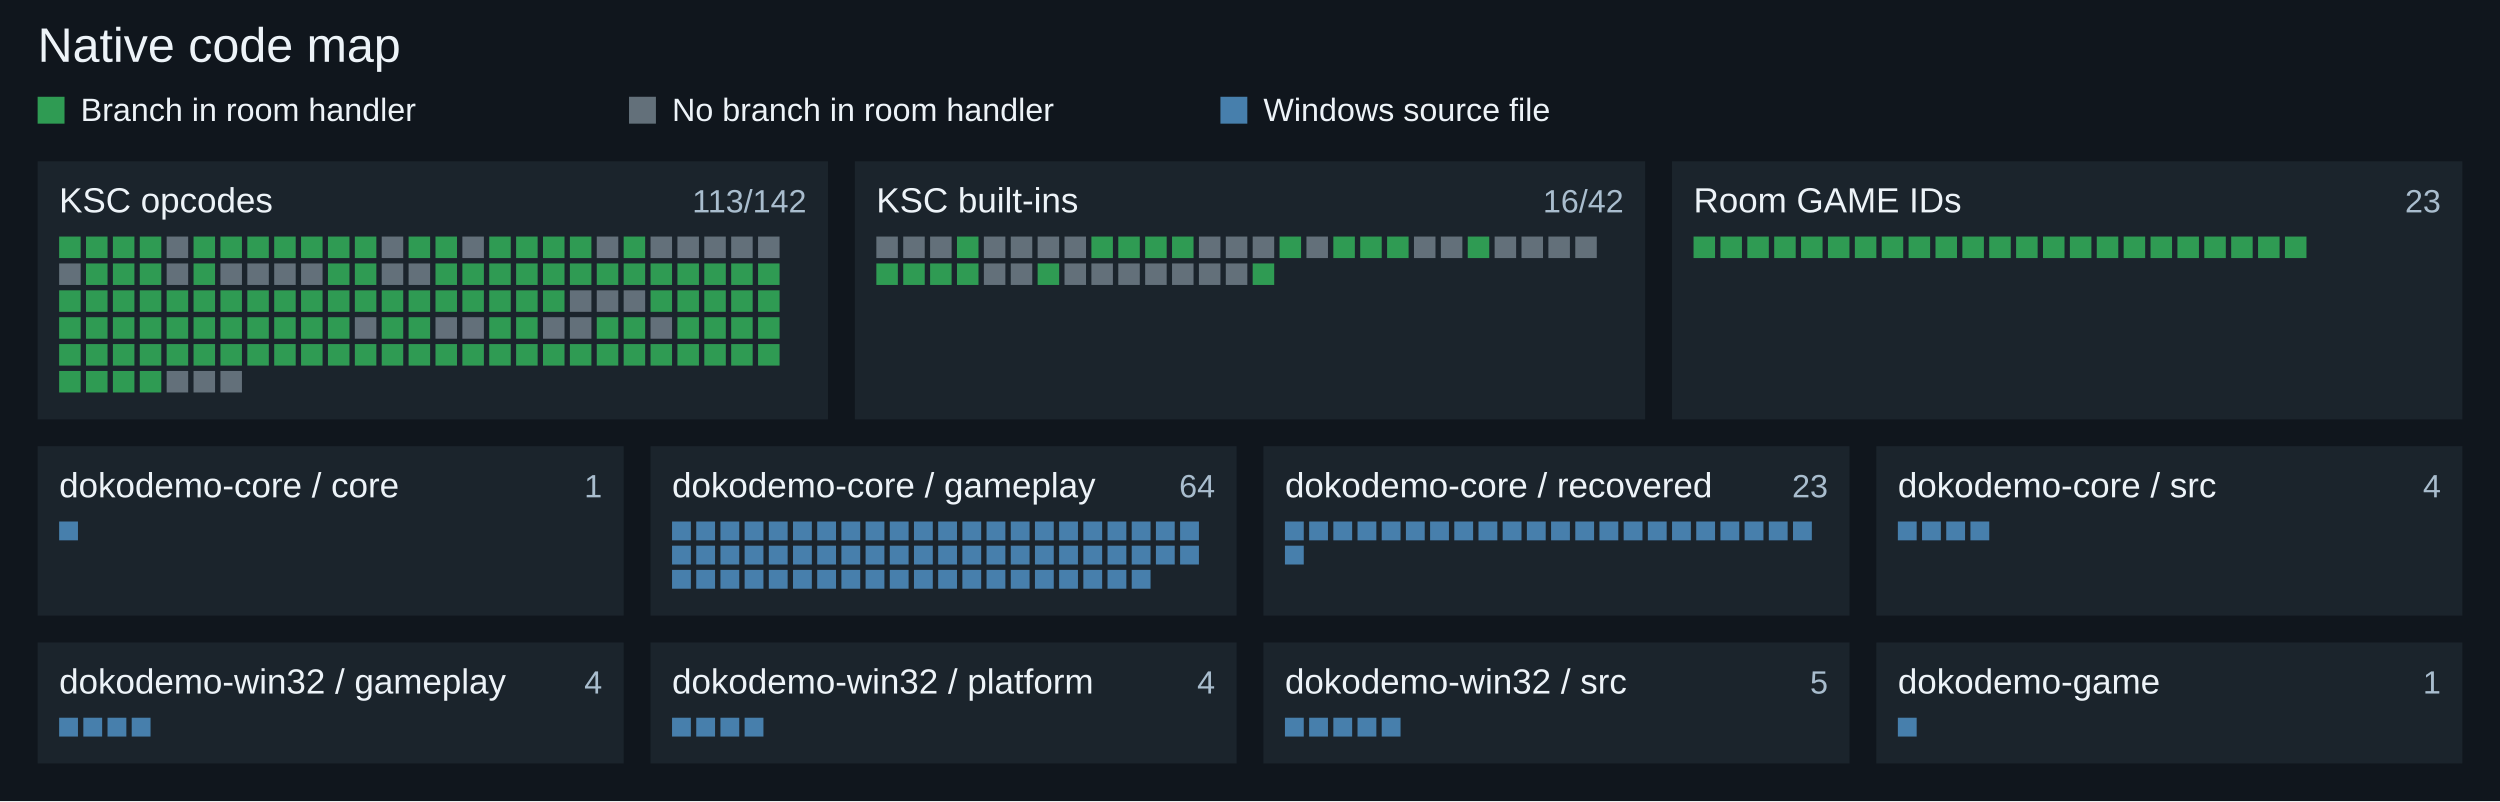
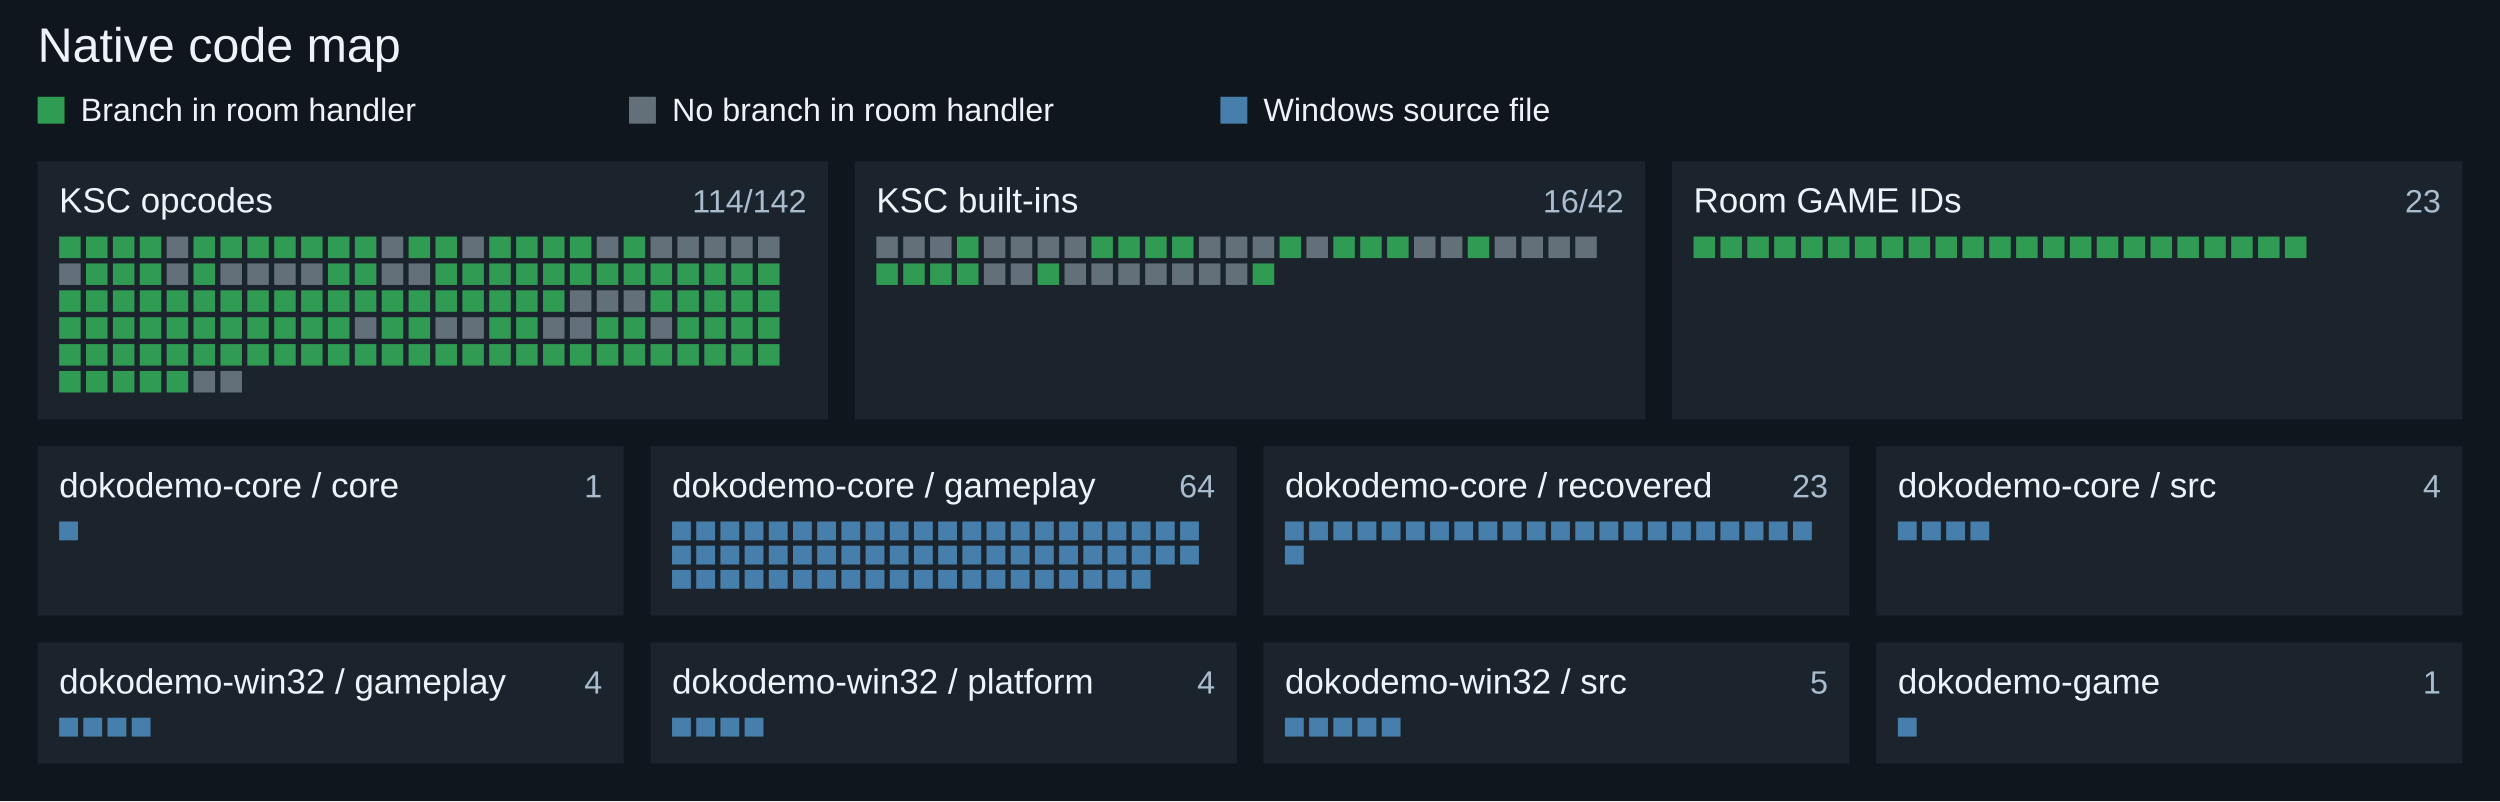
<svg xmlns="http://www.w3.org/2000/svg" width="930" height="298" viewBox="0 0 930 298" role="img" aria-label="Native code map. Each square represents a dispatch ID or Windows source file.">
  <rect x="0" y="0" width="930" height="298" fill="#10161d" />
  <g font-family="Segoe UI, Arial, sans-serif">
    <text x="14" y="23" font-size="18" fill="#edf3f8">Native code map</text>
    <rect x="14" y="36" width="10" height="10" fill="#2f9b53" />
    <text x="30" y="45" font-size="12" fill="#edf3f8">Branch in room handler</text>
    <rect x="234" y="36" width="10" height="10" fill="#63707a" />
    <text x="250" y="45" font-size="12" fill="#edf3f8">No branch in room handler</text>
    <rect x="454" y="36" width="10" height="10" fill="#477fac" />
    <text x="470" y="45" font-size="12" fill="#edf3f8">Windows source file</text>
    <rect x="14" y="60" width="294" height="96" fill="#1b242c" />
    <text x="22" y="79" font-size="13" fill="#edf3f8">KSC opcodes</text>
-     <text x="300" y="79" font-size="12" fill="#a9bdce" text-anchor="end">113/142</text>
+     <text x="300" y="79" font-size="12" fill="#a9bdce" text-anchor="end">114/142</text>
    <rect x="22" y="88" width="8" height="8" fill="#2f9b53" />
    <rect x="32" y="88" width="8" height="8" fill="#2f9b53" />
    <rect x="42" y="88" width="8" height="8" fill="#2f9b53" />
    <rect x="52" y="88" width="8" height="8" fill="#2f9b53" />
    <rect x="62" y="88" width="8" height="8" fill="#63707a" />
    <rect x="72" y="88" width="8" height="8" fill="#2f9b53" />
    <rect x="82" y="88" width="8" height="8" fill="#2f9b53" />
    <rect x="92" y="88" width="8" height="8" fill="#2f9b53" />
    <rect x="102" y="88" width="8" height="8" fill="#2f9b53" />
    <rect x="112" y="88" width="8" height="8" fill="#2f9b53" />
    <rect x="122" y="88" width="8" height="8" fill="#2f9b53" />
    <rect x="132" y="88" width="8" height="8" fill="#2f9b53" />
    <rect x="142" y="88" width="8" height="8" fill="#63707a" />
    <rect x="152" y="88" width="8" height="8" fill="#2f9b53" />
    <rect x="162" y="88" width="8" height="8" fill="#2f9b53" />
    <rect x="172" y="88" width="8" height="8" fill="#63707a" />
    <rect x="182" y="88" width="8" height="8" fill="#2f9b53" />
    <rect x="192" y="88" width="8" height="8" fill="#2f9b53" />
    <rect x="202" y="88" width="8" height="8" fill="#2f9b53" />
    <rect x="212" y="88" width="8" height="8" fill="#2f9b53" />
    <rect x="222" y="88" width="8" height="8" fill="#63707a" />
    <rect x="232" y="88" width="8" height="8" fill="#2f9b53" />
    <rect x="242" y="88" width="8" height="8" fill="#63707a" />
    <rect x="252" y="88" width="8" height="8" fill="#63707a" />
    <rect x="262" y="88" width="8" height="8" fill="#63707a" />
    <rect x="272" y="88" width="8" height="8" fill="#63707a" />
    <rect x="282" y="88" width="8" height="8" fill="#63707a" />
    <rect x="22" y="98" width="8" height="8" fill="#63707a" />
    <rect x="32" y="98" width="8" height="8" fill="#2f9b53" />
    <rect x="42" y="98" width="8" height="8" fill="#2f9b53" />
    <rect x="52" y="98" width="8" height="8" fill="#2f9b53" />
    <rect x="62" y="98" width="8" height="8" fill="#63707a" />
    <rect x="72" y="98" width="8" height="8" fill="#2f9b53" />
    <rect x="82" y="98" width="8" height="8" fill="#63707a" />
    <rect x="92" y="98" width="8" height="8" fill="#63707a" />
    <rect x="102" y="98" width="8" height="8" fill="#63707a" />
    <rect x="112" y="98" width="8" height="8" fill="#63707a" />
    <rect x="122" y="98" width="8" height="8" fill="#2f9b53" />
    <rect x="132" y="98" width="8" height="8" fill="#2f9b53" />
    <rect x="142" y="98" width="8" height="8" fill="#63707a" />
    <rect x="152" y="98" width="8" height="8" fill="#63707a" />
    <rect x="162" y="98" width="8" height="8" fill="#2f9b53" />
    <rect x="172" y="98" width="8" height="8" fill="#2f9b53" />
    <rect x="182" y="98" width="8" height="8" fill="#2f9b53" />
    <rect x="192" y="98" width="8" height="8" fill="#2f9b53" />
    <rect x="202" y="98" width="8" height="8" fill="#2f9b53" />
    <rect x="212" y="98" width="8" height="8" fill="#2f9b53" />
    <rect x="222" y="98" width="8" height="8" fill="#2f9b53" />
    <rect x="232" y="98" width="8" height="8" fill="#2f9b53" />
    <rect x="242" y="98" width="8" height="8" fill="#2f9b53" />
    <rect x="252" y="98" width="8" height="8" fill="#2f9b53" />
    <rect x="262" y="98" width="8" height="8" fill="#2f9b53" />
    <rect x="272" y="98" width="8" height="8" fill="#2f9b53" />
    <rect x="282" y="98" width="8" height="8" fill="#2f9b53" />
    <rect x="22" y="108" width="8" height="8" fill="#2f9b53" />
    <rect x="32" y="108" width="8" height="8" fill="#2f9b53" />
    <rect x="42" y="108" width="8" height="8" fill="#2f9b53" />
    <rect x="52" y="108" width="8" height="8" fill="#2f9b53" />
    <rect x="62" y="108" width="8" height="8" fill="#2f9b53" />
    <rect x="72" y="108" width="8" height="8" fill="#2f9b53" />
    <rect x="82" y="108" width="8" height="8" fill="#2f9b53" />
    <rect x="92" y="108" width="8" height="8" fill="#2f9b53" />
    <rect x="102" y="108" width="8" height="8" fill="#2f9b53" />
    <rect x="112" y="108" width="8" height="8" fill="#2f9b53" />
    <rect x="122" y="108" width="8" height="8" fill="#2f9b53" />
    <rect x="132" y="108" width="8" height="8" fill="#2f9b53" />
    <rect x="142" y="108" width="8" height="8" fill="#2f9b53" />
    <rect x="152" y="108" width="8" height="8" fill="#2f9b53" />
    <rect x="162" y="108" width="8" height="8" fill="#2f9b53" />
    <rect x="172" y="108" width="8" height="8" fill="#2f9b53" />
    <rect x="182" y="108" width="8" height="8" fill="#2f9b53" />
    <rect x="192" y="108" width="8" height="8" fill="#2f9b53" />
    <rect x="202" y="108" width="8" height="8" fill="#2f9b53" />
    <rect x="212" y="108" width="8" height="8" fill="#63707a" />
    <rect x="222" y="108" width="8" height="8" fill="#63707a" />
    <rect x="232" y="108" width="8" height="8" fill="#63707a" />
    <rect x="242" y="108" width="8" height="8" fill="#2f9b53" />
    <rect x="252" y="108" width="8" height="8" fill="#2f9b53" />
    <rect x="262" y="108" width="8" height="8" fill="#2f9b53" />
    <rect x="272" y="108" width="8" height="8" fill="#2f9b53" />
    <rect x="282" y="108" width="8" height="8" fill="#2f9b53" />
    <rect x="22" y="118" width="8" height="8" fill="#2f9b53" />
    <rect x="32" y="118" width="8" height="8" fill="#2f9b53" />
    <rect x="42" y="118" width="8" height="8" fill="#2f9b53" />
    <rect x="52" y="118" width="8" height="8" fill="#2f9b53" />
    <rect x="62" y="118" width="8" height="8" fill="#2f9b53" />
    <rect x="72" y="118" width="8" height="8" fill="#2f9b53" />
    <rect x="82" y="118" width="8" height="8" fill="#2f9b53" />
    <rect x="92" y="118" width="8" height="8" fill="#2f9b53" />
    <rect x="102" y="118" width="8" height="8" fill="#2f9b53" />
    <rect x="112" y="118" width="8" height="8" fill="#2f9b53" />
    <rect x="122" y="118" width="8" height="8" fill="#2f9b53" />
    <rect x="132" y="118" width="8" height="8" fill="#63707a" />
    <rect x="142" y="118" width="8" height="8" fill="#2f9b53" />
    <rect x="152" y="118" width="8" height="8" fill="#2f9b53" />
    <rect x="162" y="118" width="8" height="8" fill="#63707a" />
    <rect x="172" y="118" width="8" height="8" fill="#63707a" />
    <rect x="182" y="118" width="8" height="8" fill="#2f9b53" />
    <rect x="192" y="118" width="8" height="8" fill="#2f9b53" />
    <rect x="202" y="118" width="8" height="8" fill="#63707a" />
    <rect x="212" y="118" width="8" height="8" fill="#63707a" />
    <rect x="222" y="118" width="8" height="8" fill="#2f9b53" />
    <rect x="232" y="118" width="8" height="8" fill="#2f9b53" />
    <rect x="242" y="118" width="8" height="8" fill="#63707a" />
    <rect x="252" y="118" width="8" height="8" fill="#2f9b53" />
    <rect x="262" y="118" width="8" height="8" fill="#2f9b53" />
    <rect x="272" y="118" width="8" height="8" fill="#2f9b53" />
    <rect x="282" y="118" width="8" height="8" fill="#2f9b53" />
    <rect x="22" y="128" width="8" height="8" fill="#2f9b53" />
    <rect x="32" y="128" width="8" height="8" fill="#2f9b53" />
    <rect x="42" y="128" width="8" height="8" fill="#2f9b53" />
    <rect x="52" y="128" width="8" height="8" fill="#2f9b53" />
    <rect x="62" y="128" width="8" height="8" fill="#2f9b53" />
    <rect x="72" y="128" width="8" height="8" fill="#2f9b53" />
    <rect x="82" y="128" width="8" height="8" fill="#2f9b53" />
    <rect x="92" y="128" width="8" height="8" fill="#2f9b53" />
    <rect x="102" y="128" width="8" height="8" fill="#2f9b53" />
    <rect x="112" y="128" width="8" height="8" fill="#2f9b53" />
    <rect x="122" y="128" width="8" height="8" fill="#2f9b53" />
    <rect x="132" y="128" width="8" height="8" fill="#2f9b53" />
    <rect x="142" y="128" width="8" height="8" fill="#2f9b53" />
    <rect x="152" y="128" width="8" height="8" fill="#2f9b53" />
    <rect x="162" y="128" width="8" height="8" fill="#2f9b53" />
    <rect x="172" y="128" width="8" height="8" fill="#2f9b53" />
    <rect x="182" y="128" width="8" height="8" fill="#2f9b53" />
    <rect x="192" y="128" width="8" height="8" fill="#2f9b53" />
    <rect x="202" y="128" width="8" height="8" fill="#2f9b53" />
    <rect x="212" y="128" width="8" height="8" fill="#2f9b53" />
    <rect x="222" y="128" width="8" height="8" fill="#2f9b53" />
    <rect x="232" y="128" width="8" height="8" fill="#2f9b53" />
    <rect x="242" y="128" width="8" height="8" fill="#2f9b53" />
    <rect x="252" y="128" width="8" height="8" fill="#2f9b53" />
    <rect x="262" y="128" width="8" height="8" fill="#2f9b53" />
    <rect x="272" y="128" width="8" height="8" fill="#2f9b53" />
    <rect x="282" y="128" width="8" height="8" fill="#2f9b53" />
    <rect x="22" y="138" width="8" height="8" fill="#2f9b53" />
    <rect x="32" y="138" width="8" height="8" fill="#2f9b53" />
    <rect x="42" y="138" width="8" height="8" fill="#2f9b53" />
    <rect x="52" y="138" width="8" height="8" fill="#2f9b53" />
-     <rect x="62" y="138" width="8" height="8" fill="#63707a" />
+     <rect x="62" y="138" width="8" height="8" fill="#2f9b53" />
    <rect x="72" y="138" width="8" height="8" fill="#63707a" />
    <rect x="82" y="138" width="8" height="8" fill="#63707a" />
    <rect x="318" y="60" width="294" height="96" fill="#1b242c" />
    <text x="326" y="79" font-size="13" fill="#edf3f8">KSC built-ins</text>
    <text x="604" y="79" font-size="12" fill="#a9bdce" text-anchor="end">16/42</text>
    <rect x="326" y="88" width="8" height="8" fill="#63707a" />
    <rect x="336" y="88" width="8" height="8" fill="#63707a" />
    <rect x="346" y="88" width="8" height="8" fill="#63707a" />
    <rect x="356" y="88" width="8" height="8" fill="#2f9b53" />
    <rect x="366" y="88" width="8" height="8" fill="#63707a" />
    <rect x="376" y="88" width="8" height="8" fill="#63707a" />
    <rect x="386" y="88" width="8" height="8" fill="#63707a" />
    <rect x="396" y="88" width="8" height="8" fill="#63707a" />
    <rect x="406" y="88" width="8" height="8" fill="#2f9b53" />
    <rect x="416" y="88" width="8" height="8" fill="#2f9b53" />
    <rect x="426" y="88" width="8" height="8" fill="#2f9b53" />
    <rect x="436" y="88" width="8" height="8" fill="#2f9b53" />
    <rect x="446" y="88" width="8" height="8" fill="#63707a" />
    <rect x="456" y="88" width="8" height="8" fill="#63707a" />
    <rect x="466" y="88" width="8" height="8" fill="#63707a" />
    <rect x="476" y="88" width="8" height="8" fill="#2f9b53" />
    <rect x="486" y="88" width="8" height="8" fill="#63707a" />
    <rect x="496" y="88" width="8" height="8" fill="#2f9b53" />
    <rect x="506" y="88" width="8" height="8" fill="#2f9b53" />
    <rect x="516" y="88" width="8" height="8" fill="#2f9b53" />
    <rect x="526" y="88" width="8" height="8" fill="#63707a" />
    <rect x="536" y="88" width="8" height="8" fill="#63707a" />
    <rect x="546" y="88" width="8" height="8" fill="#2f9b53" />
    <rect x="556" y="88" width="8" height="8" fill="#63707a" />
    <rect x="566" y="88" width="8" height="8" fill="#63707a" />
    <rect x="576" y="88" width="8" height="8" fill="#63707a" />
    <rect x="586" y="88" width="8" height="8" fill="#63707a" />
    <rect x="326" y="98" width="8" height="8" fill="#2f9b53" />
    <rect x="336" y="98" width="8" height="8" fill="#2f9b53" />
    <rect x="346" y="98" width="8" height="8" fill="#2f9b53" />
    <rect x="356" y="98" width="8" height="8" fill="#2f9b53" />
    <rect x="366" y="98" width="8" height="8" fill="#63707a" />
    <rect x="376" y="98" width="8" height="8" fill="#63707a" />
    <rect x="386" y="98" width="8" height="8" fill="#2f9b53" />
    <rect x="396" y="98" width="8" height="8" fill="#63707a" />
    <rect x="406" y="98" width="8" height="8" fill="#63707a" />
    <rect x="416" y="98" width="8" height="8" fill="#63707a" />
    <rect x="426" y="98" width="8" height="8" fill="#63707a" />
    <rect x="436" y="98" width="8" height="8" fill="#63707a" />
    <rect x="446" y="98" width="8" height="8" fill="#63707a" />
    <rect x="456" y="98" width="8" height="8" fill="#63707a" />
    <rect x="466" y="98" width="8" height="8" fill="#2f9b53" />
    <rect x="622" y="60" width="294" height="96" fill="#1b242c" />
    <text x="630" y="79" font-size="13" fill="#edf3f8">Room GAME IDs</text>
    <text x="908" y="79" font-size="12" fill="#a9bdce" text-anchor="end">23</text>
    <rect x="630" y="88" width="8" height="8" fill="#2f9b53" />
    <rect x="640" y="88" width="8" height="8" fill="#2f9b53" />
    <rect x="650" y="88" width="8" height="8" fill="#2f9b53" />
    <rect x="660" y="88" width="8" height="8" fill="#2f9b53" />
    <rect x="670" y="88" width="8" height="8" fill="#2f9b53" />
    <rect x="680" y="88" width="8" height="8" fill="#2f9b53" />
    <rect x="690" y="88" width="8" height="8" fill="#2f9b53" />
    <rect x="700" y="88" width="8" height="8" fill="#2f9b53" />
    <rect x="710" y="88" width="8" height="8" fill="#2f9b53" />
    <rect x="720" y="88" width="8" height="8" fill="#2f9b53" />
    <rect x="730" y="88" width="8" height="8" fill="#2f9b53" />
    <rect x="740" y="88" width="8" height="8" fill="#2f9b53" />
    <rect x="750" y="88" width="8" height="8" fill="#2f9b53" />
    <rect x="760" y="88" width="8" height="8" fill="#2f9b53" />
    <rect x="770" y="88" width="8" height="8" fill="#2f9b53" />
    <rect x="780" y="88" width="8" height="8" fill="#2f9b53" />
    <rect x="790" y="88" width="8" height="8" fill="#2f9b53" />
    <rect x="800" y="88" width="8" height="8" fill="#2f9b53" />
    <rect x="810" y="88" width="8" height="8" fill="#2f9b53" />
    <rect x="820" y="88" width="8" height="8" fill="#2f9b53" />
    <rect x="830" y="88" width="8" height="8" fill="#2f9b53" />
    <rect x="840" y="88" width="8" height="8" fill="#2f9b53" />
    <rect x="850" y="88" width="8" height="8" fill="#2f9b53" />
    <rect x="14" y="166" width="218" height="63" fill="#1b242c" />
    <text x="22" y="185" font-size="13" fill="#edf3f8">dokodemo-core / core</text>
    <text x="224" y="185" font-size="12" fill="#a9bdce" text-anchor="end">1</text>
    <rect x="22" y="194" width="7" height="7" fill="#477fac" />
    <rect x="242" y="166" width="218" height="63" fill="#1b242c" />
    <text x="250" y="185" font-size="13" fill="#edf3f8">dokodemo-core / gameplay</text>
    <text x="452" y="185" font-size="12" fill="#a9bdce" text-anchor="end">64</text>
    <rect x="250" y="194" width="7" height="7" fill="#477fac" />
    <rect x="259" y="194" width="7" height="7" fill="#477fac" />
    <rect x="268" y="194" width="7" height="7" fill="#477fac" />
    <rect x="277" y="194" width="7" height="7" fill="#477fac" />
    <rect x="286" y="194" width="7" height="7" fill="#477fac" />
    <rect x="295" y="194" width="7" height="7" fill="#477fac" />
    <rect x="304" y="194" width="7" height="7" fill="#477fac" />
    <rect x="313" y="194" width="7" height="7" fill="#477fac" />
    <rect x="322" y="194" width="7" height="7" fill="#477fac" />
    <rect x="331" y="194" width="7" height="7" fill="#477fac" />
    <rect x="340" y="194" width="7" height="7" fill="#477fac" />
    <rect x="349" y="194" width="7" height="7" fill="#477fac" />
    <rect x="358" y="194" width="7" height="7" fill="#477fac" />
    <rect x="367" y="194" width="7" height="7" fill="#477fac" />
    <rect x="376" y="194" width="7" height="7" fill="#477fac" />
    <rect x="385" y="194" width="7" height="7" fill="#477fac" />
    <rect x="394" y="194" width="7" height="7" fill="#477fac" />
    <rect x="403" y="194" width="7" height="7" fill="#477fac" />
    <rect x="412" y="194" width="7" height="7" fill="#477fac" />
    <rect x="421" y="194" width="7" height="7" fill="#477fac" />
    <rect x="430" y="194" width="7" height="7" fill="#477fac" />
    <rect x="439" y="194" width="7" height="7" fill="#477fac" />
    <rect x="250" y="203" width="7" height="7" fill="#477fac" />
    <rect x="259" y="203" width="7" height="7" fill="#477fac" />
    <rect x="268" y="203" width="7" height="7" fill="#477fac" />
    <rect x="277" y="203" width="7" height="7" fill="#477fac" />
    <rect x="286" y="203" width="7" height="7" fill="#477fac" />
    <rect x="295" y="203" width="7" height="7" fill="#477fac" />
    <rect x="304" y="203" width="7" height="7" fill="#477fac" />
    <rect x="313" y="203" width="7" height="7" fill="#477fac" />
    <rect x="322" y="203" width="7" height="7" fill="#477fac" />
    <rect x="331" y="203" width="7" height="7" fill="#477fac" />
    <rect x="340" y="203" width="7" height="7" fill="#477fac" />
    <rect x="349" y="203" width="7" height="7" fill="#477fac" />
    <rect x="358" y="203" width="7" height="7" fill="#477fac" />
    <rect x="367" y="203" width="7" height="7" fill="#477fac" />
    <rect x="376" y="203" width="7" height="7" fill="#477fac" />
    <rect x="385" y="203" width="7" height="7" fill="#477fac" />
    <rect x="394" y="203" width="7" height="7" fill="#477fac" />
    <rect x="403" y="203" width="7" height="7" fill="#477fac" />
    <rect x="412" y="203" width="7" height="7" fill="#477fac" />
    <rect x="421" y="203" width="7" height="7" fill="#477fac" />
    <rect x="430" y="203" width="7" height="7" fill="#477fac" />
    <rect x="439" y="203" width="7" height="7" fill="#477fac" />
    <rect x="250" y="212" width="7" height="7" fill="#477fac" />
    <rect x="259" y="212" width="7" height="7" fill="#477fac" />
    <rect x="268" y="212" width="7" height="7" fill="#477fac" />
    <rect x="277" y="212" width="7" height="7" fill="#477fac" />
    <rect x="286" y="212" width="7" height="7" fill="#477fac" />
    <rect x="295" y="212" width="7" height="7" fill="#477fac" />
    <rect x="304" y="212" width="7" height="7" fill="#477fac" />
    <rect x="313" y="212" width="7" height="7" fill="#477fac" />
    <rect x="322" y="212" width="7" height="7" fill="#477fac" />
    <rect x="331" y="212" width="7" height="7" fill="#477fac" />
    <rect x="340" y="212" width="7" height="7" fill="#477fac" />
    <rect x="349" y="212" width="7" height="7" fill="#477fac" />
    <rect x="358" y="212" width="7" height="7" fill="#477fac" />
    <rect x="367" y="212" width="7" height="7" fill="#477fac" />
    <rect x="376" y="212" width="7" height="7" fill="#477fac" />
    <rect x="385" y="212" width="7" height="7" fill="#477fac" />
    <rect x="394" y="212" width="7" height="7" fill="#477fac" />
    <rect x="403" y="212" width="7" height="7" fill="#477fac" />
    <rect x="412" y="212" width="7" height="7" fill="#477fac" />
    <rect x="421" y="212" width="7" height="7" fill="#477fac" />
    <rect x="470" y="166" width="218" height="63" fill="#1b242c" />
    <text x="478" y="185" font-size="13" fill="#edf3f8">dokodemo-core / recovered</text>
    <text x="680" y="185" font-size="12" fill="#a9bdce" text-anchor="end">23</text>
    <rect x="478" y="194" width="7" height="7" fill="#477fac" />
    <rect x="487" y="194" width="7" height="7" fill="#477fac" />
    <rect x="496" y="194" width="7" height="7" fill="#477fac" />
    <rect x="505" y="194" width="7" height="7" fill="#477fac" />
    <rect x="514" y="194" width="7" height="7" fill="#477fac" />
    <rect x="523" y="194" width="7" height="7" fill="#477fac" />
    <rect x="532" y="194" width="7" height="7" fill="#477fac" />
    <rect x="541" y="194" width="7" height="7" fill="#477fac" />
    <rect x="550" y="194" width="7" height="7" fill="#477fac" />
    <rect x="559" y="194" width="7" height="7" fill="#477fac" />
    <rect x="568" y="194" width="7" height="7" fill="#477fac" />
    <rect x="577" y="194" width="7" height="7" fill="#477fac" />
    <rect x="586" y="194" width="7" height="7" fill="#477fac" />
    <rect x="595" y="194" width="7" height="7" fill="#477fac" />
    <rect x="604" y="194" width="7" height="7" fill="#477fac" />
    <rect x="613" y="194" width="7" height="7" fill="#477fac" />
    <rect x="622" y="194" width="7" height="7" fill="#477fac" />
    <rect x="631" y="194" width="7" height="7" fill="#477fac" />
    <rect x="640" y="194" width="7" height="7" fill="#477fac" />
    <rect x="649" y="194" width="7" height="7" fill="#477fac" />
    <rect x="658" y="194" width="7" height="7" fill="#477fac" />
    <rect x="667" y="194" width="7" height="7" fill="#477fac" />
    <rect x="478" y="203" width="7" height="7" fill="#477fac" />
    <rect x="698" y="166" width="218" height="63" fill="#1b242c" />
    <text x="706" y="185" font-size="13" fill="#edf3f8">dokodemo-core / src</text>
    <text x="908" y="185" font-size="12" fill="#a9bdce" text-anchor="end">4</text>
    <rect x="706" y="194" width="7" height="7" fill="#477fac" />
    <rect x="715" y="194" width="7" height="7" fill="#477fac" />
    <rect x="724" y="194" width="7" height="7" fill="#477fac" />
    <rect x="733" y="194" width="7" height="7" fill="#477fac" />
    <rect x="14" y="239" width="218" height="45" fill="#1b242c" />
    <text x="22" y="258" font-size="13" fill="#edf3f8">dokodemo-win32 / gameplay</text>
    <text x="224" y="258" font-size="12" fill="#a9bdce" text-anchor="end">4</text>
    <rect x="22" y="267" width="7" height="7" fill="#477fac" />
    <rect x="31" y="267" width="7" height="7" fill="#477fac" />
    <rect x="40" y="267" width="7" height="7" fill="#477fac" />
    <rect x="49" y="267" width="7" height="7" fill="#477fac" />
    <rect x="242" y="239" width="218" height="45" fill="#1b242c" />
    <text x="250" y="258" font-size="13" fill="#edf3f8">dokodemo-win32 / platform</text>
    <text x="452" y="258" font-size="12" fill="#a9bdce" text-anchor="end">4</text>
    <rect x="250" y="267" width="7" height="7" fill="#477fac" />
    <rect x="259" y="267" width="7" height="7" fill="#477fac" />
    <rect x="268" y="267" width="7" height="7" fill="#477fac" />
    <rect x="277" y="267" width="7" height="7" fill="#477fac" />
    <rect x="470" y="239" width="218" height="45" fill="#1b242c" />
    <text x="478" y="258" font-size="13" fill="#edf3f8">dokodemo-win32 / src</text>
    <text x="680" y="258" font-size="12" fill="#a9bdce" text-anchor="end">5</text>
    <rect x="478" y="267" width="7" height="7" fill="#477fac" />
    <rect x="487" y="267" width="7" height="7" fill="#477fac" />
    <rect x="496" y="267" width="7" height="7" fill="#477fac" />
    <rect x="505" y="267" width="7" height="7" fill="#477fac" />
    <rect x="514" y="267" width="7" height="7" fill="#477fac" />
    <rect x="698" y="239" width="218" height="45" fill="#1b242c" />
    <text x="706" y="258" font-size="13" fill="#edf3f8">dokodemo-game</text>
    <text x="908" y="258" font-size="12" fill="#a9bdce" text-anchor="end">1</text>
    <rect x="706" y="267" width="7" height="7" fill="#477fac" />
  </g>
</svg>
